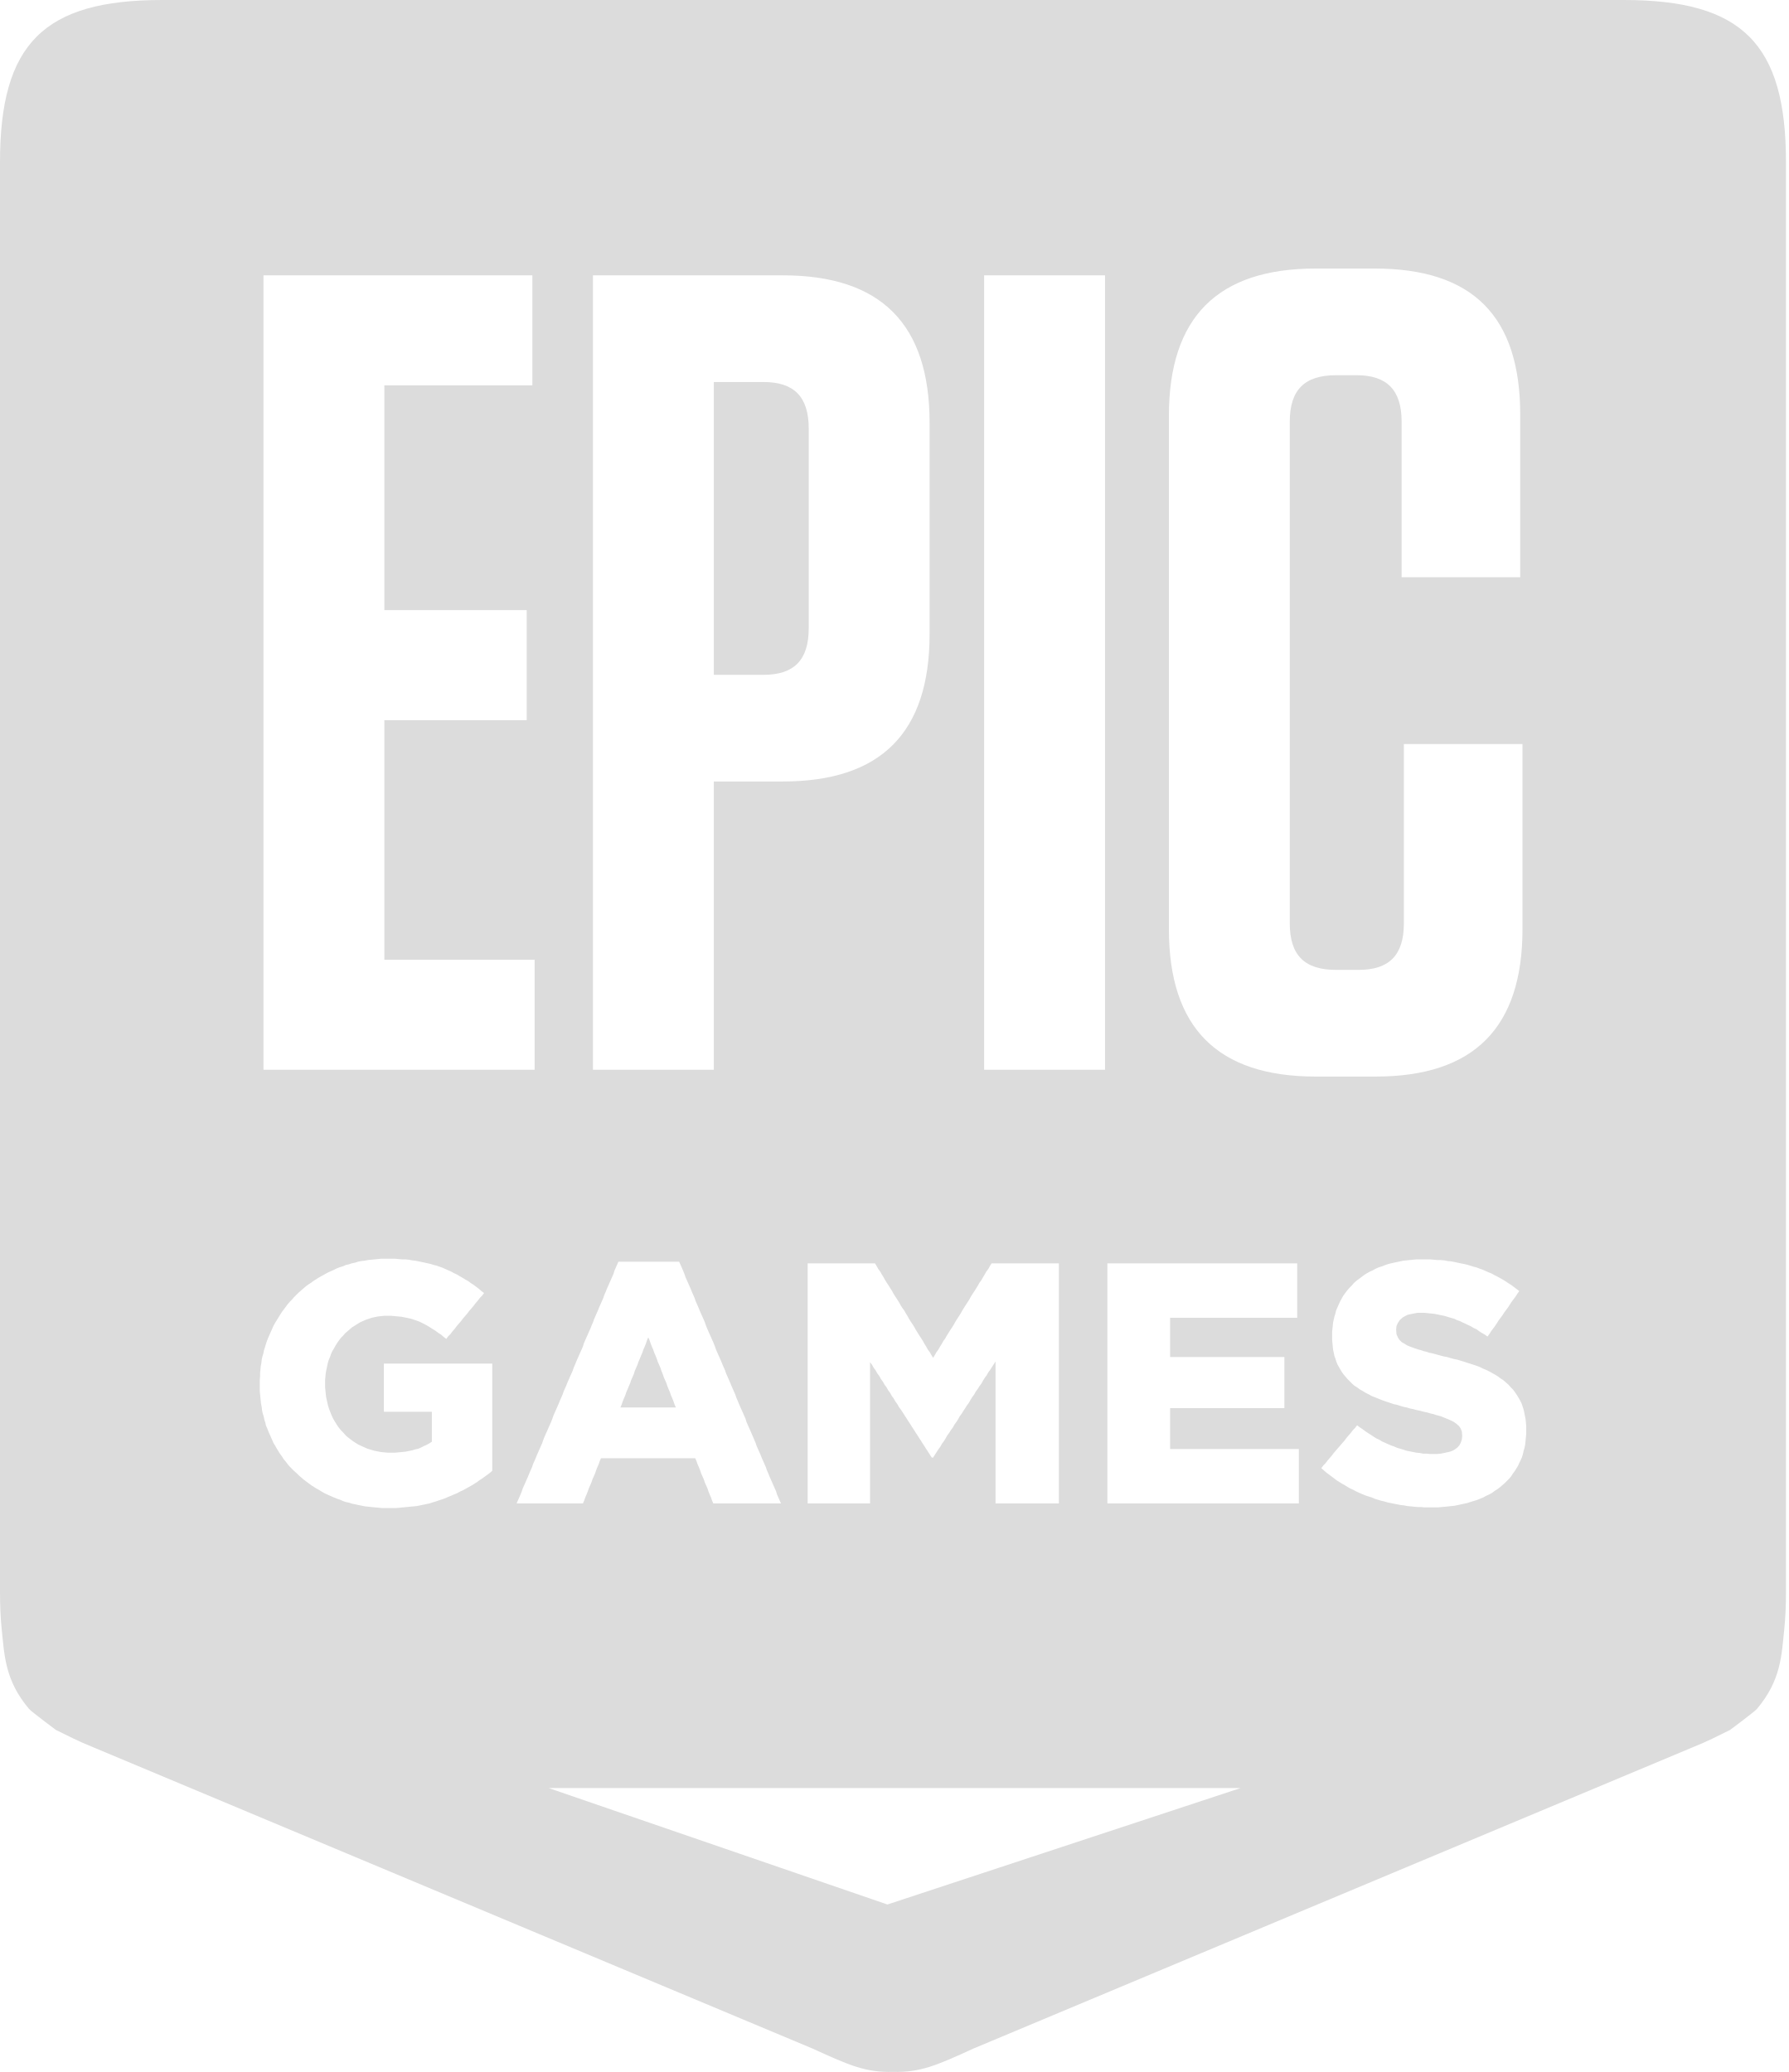
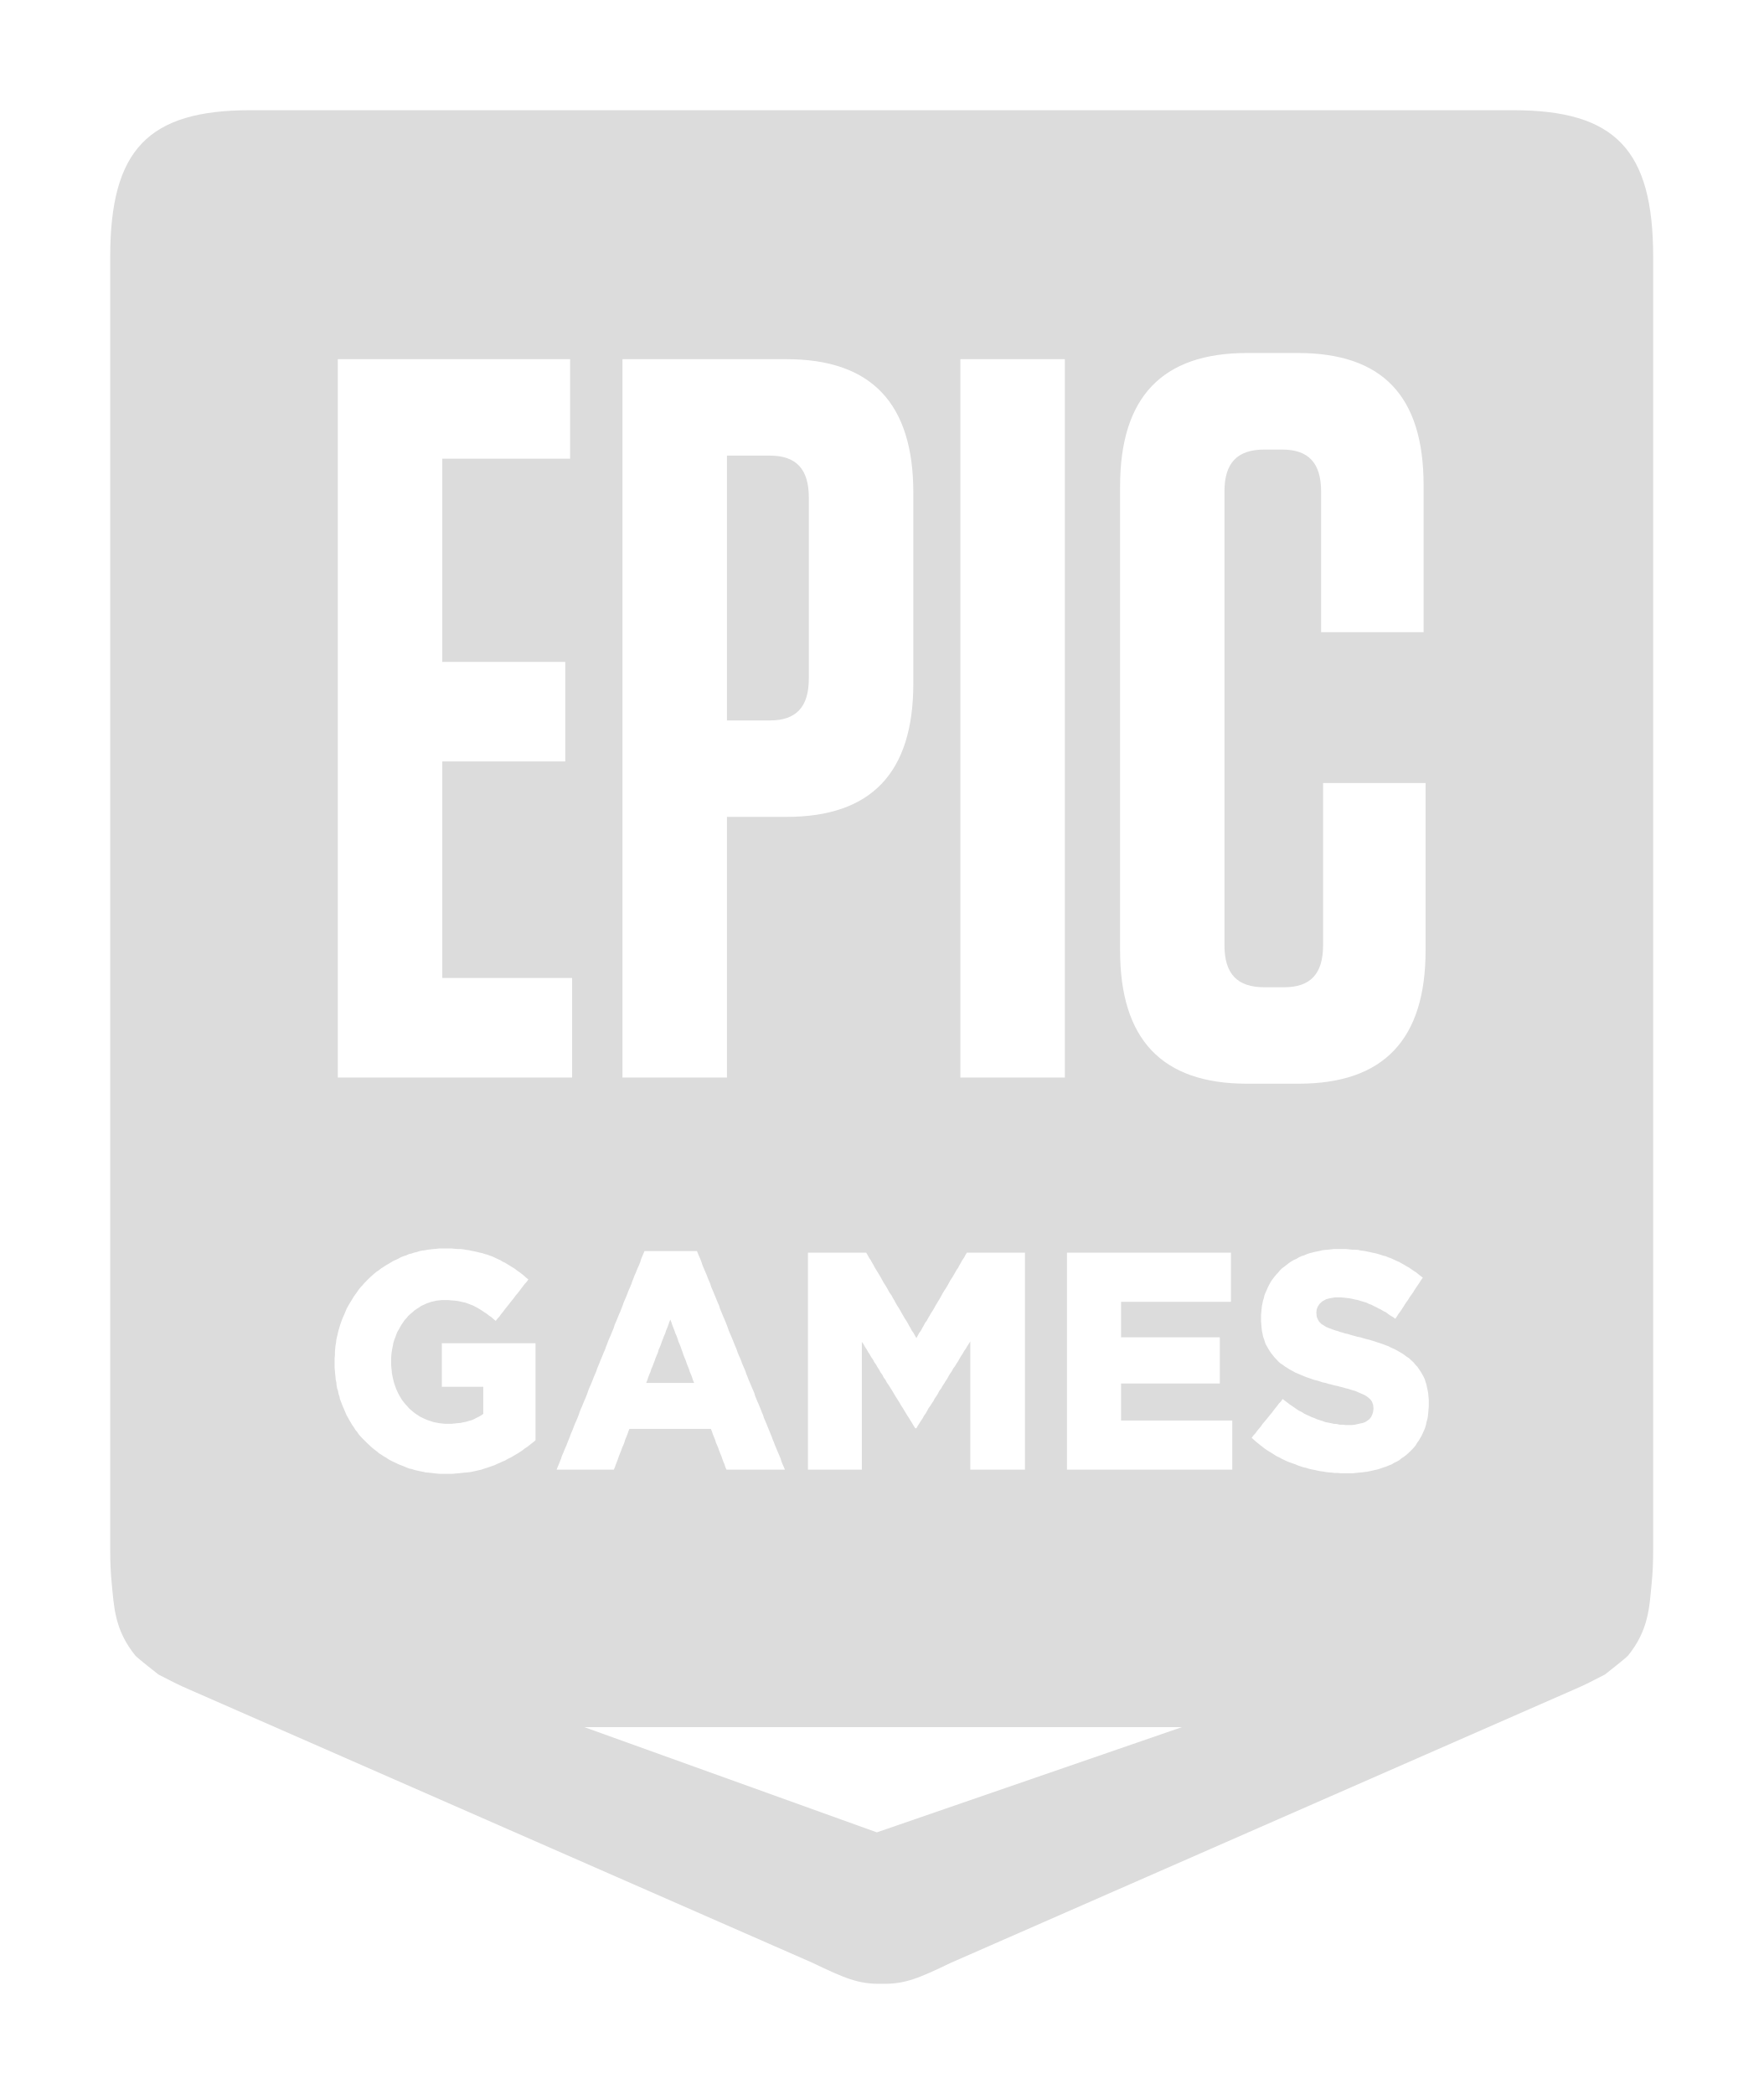
- <svg xmlns="http://www.w3.org/2000/svg" width="648" height="751">
-   <path d="M588.396 0c42.927 0 58.77 15.842 58.77 58.79v518.235c0 4.86-.197 9.375-.626 13.557-.977 9.375-1.161 18.459-9.88 28.802-.85 1.013-9.752 7.637-9.752 7.637-4.79 2.348-8.057 4.077-13.459 6.25L352.656 742.537c-13.54 6.206-19.201 8.625-29.035 8.43v.002h-.077v-.002c-9.833.195-15.495-2.224-29.033-8.43L33.716 633.272c-5.4-2.174-8.67-3.903-13.457-6.251 0 0-8.902-6.624-9.754-7.637-8.718-10.343-8.902-19.427-9.88-28.802C.196 586.4 0 581.885 0 577.025V58.79C0 15.842 15.843 0 58.77 0h529.626zM139.274 261.037h51.578v-39.896h-51.578v-81.448h53.631V99.797h-97.43v287.935h98.246v-39.897h-54.447v-86.798zm369.434 8.643v64.992c0 11.519-5.324 16.863-16.37 16.863h-8.193c-11.46 0-16.784-5.344-16.784-16.863V152.856c0-11.517 5.324-16.861 16.784-16.861h7.37c11.053 0 16.377 5.344 16.377 16.861v56.359h42.977v-58.827c0-35.783-17.193-53.06-52.8-53.06h-21.292c-35.608 0-53.216 17.685-53.216 53.475v185.922c0 35.791 17.608 53.475 53.216 53.475h21.7c35.615 0 53.214-17.684 53.214-53.475V269.68h-42.983zm-152.1 118.052h43.806V99.796h-43.806v287.936zm-63.559-160.01c0 11.518-5.316 16.869-16.37 16.869h-18.014V138.463h18.015c11.053 0 16.37 5.345 16.37 16.861v72.398zm-9.414-127.926h-68.77v287.936h43.8V283.25h24.97c35.614 0 53.214-17.684 53.214-53.467v-76.512c0-35.79-17.6-53.475-53.214-53.475zm269.287 421.22l.12-1.314v-2.87l-.12-1.314-.12-1.195-.239-1.196-.238-1.196-.239-1.076-.352-1.076-.359-1.075-.477-.956-.599-1.077-.59-.956-.718-1.075-.71-.957-.836-.836-.83-.957-.956-.836-.949-.838-.95-.597-.957-.717-.948-.598-1.069-.597-1.076-.599-1.19-.597-1.187-.477-1.188-.599-1.315-.47-1.068-.36-1.07-.358-1.195-.359-1.068-.358-1.188-.359-1.19-.359-1.196-.238-1.308-.359-1.188-.359-1.306-.238-1.308-.36-1.308-.358-1.316-.358-1.188-.24-1.068-.359-1.076-.239-.95-.358-.949-.239-1.428-.477-1.315-.479-1.188-.479-.949-.597-1.076-.597-.83-.838-.478-.717-.59-1.315-.12-1.553v-.24l.12-1.195.47-1.076.717-1.076 1.07-.957.837-.477.95-.479 1.067-.239 1.196-.24 1.308-.238h2.617l1.067.12 1.196.118 1.188.12 1.188.24 1.188.24 1.196.24 1.188.356 1.188.36 1.31.358.956.478 1.068.36.949.476 1.076.48.95.476 1.067.48.958.598 1.068.477.956.717.95.598 1.068.598.956.716.711-.956.597-.956.71-.956.718-.956.71-1.076.598-.956.716-.956.712-.957.596-.956.711-.956.717-.957.599-.956.71-1.075.717-.957.71-.956.598-.956.709-.958-.948-.716-.95-.717-.955-.719-.951-.596-1.075-.717-.949-.599-1.07-.597-1.075-.597-.95-.479-1.069-.597-1.195-.479-1.069-.479-1.068-.477-1.07-.359-1.194-.477-1.07-.24-1.069-.359-1.194-.358-1.07-.239-1.188-.24-1.188-.239-1.076-.238-1.189-.239-1.308-.12-1.188-.239-1.315-.12h-1.188l-1.308-.12-1.308-.118h-5.118l-1.188.118-1.188.12-1.196.12-1.188.12-1.07.24-1.188.238-1.074.238-1.071.24-.95.24-1.075.358-1.188.477-1.188.36-1.076.477-1.068.598-1.07.478-1.076.598-.948.597-.95.717-.956.718-.83.597-.956.837-.83.958-.836.836-.83.956-.718.956-.711.957-.596 1.075-.592 1.077-.477 1.075-.479 1.076-.47 1.076-.24 1.074-.358 1.078-.24 1.076-.239 1.074-.12 1.196-.118 1.076-.12 1.195V485.522l.12 1.313.118 1.196.12 1.195.239 1.076.24 1.196.359.956.35 1.076.359.957.479.83.597 1.074.59.957.6.836.709.836.717.838.83.837.837.836.829.719.956.597.95.717 1.069.598.956.597 1.189.597 1.068.598 1.195.478 1.189.478 1.188.478 1.308.48 1.076.358 1.068.358 1.07.36 1.187.24 1.076.356 1.19.36 1.186.24 1.196.358 1.188.238 1.308.36 1.19.238 1.306.358 1.196.24 1.188.358 1.07.238 1.076.36.948.24.83.24 1.427.595 1.196.479 1.068.478.95.478.957.717.829.717.599.836.478 1.196.118 1.435v.239l-.118 1.196-.36 1.074-.478.958-.71.837-.956.717-.83.478-.956.358-1.07.24-1.068.24-1.196.238-1.308.118H518.171l-1.306-.118h-1.19l-1.194-.239-1.308-.12-1.188-.239-1.188-.238-1.196-.24-1.068-.359-1.19-.359-1.188-.358-1.074-.478-1.071-.358-1.068-.479-1.076-.477-1.07-.479-.947-.599-1.078-.477-.948-.599-1.069-.716-.956-.597-1.07-.717-.955-.718-1.07-.717-.949-.717-.717.956-.83.836-.717.957-.83.956-.717.836-.71.957-.836.956-.711.838-.837.956-.71.836-.837.957-.71.956-.717.836-.83.956-.718.957-.829.838-.717.956.949.836.836.717.95.717.957.718.949.717.95.717.955.598.95.597 1.076.599.949.596 1.07.598 1.074.48 1.07.588 1.069.48 1.074.478 1.19.478 1.069.358 1.188.358 1.075.48 1.189.358 1.188.358 1.07.24 1.194.358 1.188.238 1.188.24 1.19.24 1.195.238 1.188.12 1.188.238 1.308.12 1.195.12 1.19.12h1.306l1.19.12H521.145l1.19-.12 1.306-.12 1.196-.12 1.068-.12 1.19-.118 1.195-.24 1.068-.239 1.07-.239 1.188-.24 1.076-.357 1.188-.36 1.188-.357 1.188-.479 1.196-.479 1.068-.597 1.069-.479 1.076-.597.95-.717.949-.59.956-.717.83-.717.955-.838.71-.717.838-.837.71-.836.598-.956.71-.956.598-.958.597-.956.471-1.074.479-.958.477-1.076.36-1.196.232-1.076.357-1.194.24-1.196.119-1.314.12-1.196zm-83.459 23.902h1.19v-19.719H423.998V510.378H465.414V491.856H423.998v-14.224H470.055v-19.725h-68.782V544.918H469.463zm-86.952 0h1.188V457.907h-24.392l-.597.957-.59 1.075-.718.95-.599 1.075-.589.956-.599 1.078-.709.948-.599 1.077-.596.956-.592.956-.716 1.068-.592.957-.597 1.075-.597.957-.71 1.068-.6.956-.589.956-.599 1.071-.597.955-.71 1.076-.597.957-.598 1.068-.591.957-.717 1.075-.59.95-.598.955-.598 1.076-.71.958-.598 1.076-.592.95-.596 1.075-.71.956-.598 1.068-.597.957-.59-.957-.598-1.068-.719-.956-.59-1.076-.598-.95-.59-1.075-.598-.958-.717-1.076-.59-.956-.6-.949-.589-1.075-.597-.957-.717-1.068-.592-.957-.598-1.076-.589-.955-.599-1.07-.717-.957-.59-.956-.598-1.068-.597-.957-.711-1.075-.597-.957-.591-1.068-.599-.956-.596-.956-.712-1.077-.597-.948-.59-1.078-.598-.956-.599-1.076-.709-.949-.597-1.075-.591-.957H292.662V544.918H315.275v-51.212l.71.956.6 1.084.709.954.597 1.076.718.958.59 1.074.718.964.59 1.076.718.956.597 1.076.71.956.598 1.084.71.956.598 1.076.71.956.598 1.083.717.956.71 1.076.598.956.71 1.083.598.956.718 1.076.589.956.717 1.084.591.956.717 1.074.599.958.71 1.076.597.964.71 1.074.598.956.71 1.076.599.964.716 1.076h.472l.597-.956.711-1.084.597-.956.718-.956.59-1.076.716-.957.591-.963.599-1.074.717-.958.59-.956.718-.962.59-1.076.717-.956.598-.958.591-1.082.717-.956.59-.958.717-1.074.59-.958.718-.962.599-1.076.59-.956.718-.956.59-1.083.716-.957.599-.956.71-.956.598-1.083.59-.956.718-.957.597-1.075.71-.957.598-.956.711-1.084.596-.956v51.452H382.511zm-138.078-35.855l.477 1.076H224.801l.47-1.076.359-1.083.479-1.196.478-1.076.351-1.082.477-1.076.479-1.196.472-1.083.357-1.076.479-1.075.477-1.082.352-1.196.479-1.076.477-1.083.36-1.076.471-1.076.479-1.201.477-1.078.352-1.074.479-1.083.478-1.196.358-1.083.47-1.076.479 1.076.359 1.083.47 1.196.479 1.083.359 1.074.477 1.078.472 1.201.357 1.076.479 1.076.479 1.083.35 1.076.479 1.196.36 1.082.47 1.075.478 1.076.36 1.083.477 1.196.471 1.076.359 1.082.478 1.076.471 1.196.359 1.083zm37.373 35.855h1.187l-.478-1.078-.478-1.076-.47-1.076-.36-1.194-.478-1.07-.478-1.074-.472-1.076-.477-1.076-.477-1.076-.471-1.196-.479-1.076-.36-1.075-.47-1.076-.478-1.076-.478-1.076-.478-1.195-.47-1.076-.479-1.077-.479-1.075-.35-1.076-.479-1.076-.479-1.196-.478-1.074-.471-1.076-.479-1.076-.477-1.076-.472-1.076-.357-1.196-.479-1.075-.472-1.076-.477-1.076-.479-1.076-.477-1.076-.472-1.195-.478-1.076-.358-1.076-.471-1.076-.479-1.074-.478-1.076-.478-1.196-.472-1.076-.478-1.076-.478-1.076-.352-1.075-.477-1.077-.479-1.068-.47-1.196-.479-1.075-.479-1.077-.477-1.076-.47-1.075-.36-1.076-.478-1.196-.47-1.075-.48-1.076-.477-1.076-.478-1.076-.472-1.076-.478-1.196-.358-1.074-.471-1.076-.479-1.076-.477-1.076-.47-1.076-.48-1.195-.478-1.076-.479-1.076-.35-1.076-.479-1.075-.479-1.077-.47-1.195-.479-1.076-.477-1.076-.479-1.076-.47-1.076-.36-1.074-.477-1.196-.472-1.076-.478-1.076-.478-1.076h-22.016l-.47 1.076-.479 1.076-.477 1.076-.36 1.196-.471 1.074-.477 1.076-.479 1.076-.47 1.076-.48 1.076-.478 1.195-.479 1.077-.35 1.075-.479 1.076-.479 1.076-.47 1.076-.479 1.195-.477 1.076-.472 1.076-.478 1.076-.358 1.076-.478 1.074-.472 1.196-.477 1.076-.479 1.076-.472 1.076-.477 1.076-.479 1.075-.358 1.196-.471 1.076-.479 1.075-.477 1.076-.472 1.077-.477 1.075-.478 1.196-.472 1.068-.358 1.077-.479 1.075-.477 1.076-.471 1.076-.479 1.076-.478 1.196-.471 1.076-.479 1.074-.358 1.076-.478 1.076-.472 1.076-.477 1.195-.477 1.076-.472 1.076-.478 1.076-.478 1.076-.359 1.075-.47 1.196-.48 1.076-.478 1.076-.47 1.076-.48 1.076-.478 1.074-.47 1.196-.36 1.076-.477 1.076-.478 1.075-.472 1.077-.478 1.076-.478 1.195-.471 1.076-.479 1.076-.357 1.076-.479 1.075-.47 1.076-.479 1.196-.479 1.076-.47 1.076-.478 1.076-.478 1.074-.359 1.07-.472 1.194-.477 1.076-.479 1.076-.47 1.078H211.228l.478-1.078.359-1.076.477-1.076.472-1.194.359-1.07.479-1.074.47-1.076.359-1.076.479-1.076.477-1.076.352-1.076.477-1.195.479-1.076.359-1.076.47-1.076H251.927l.479 1.076.359 1.076.478 1.076.472 1.195.358 1.076.478 1.076.478 1.076.352 1.076.478 1.076.478 1.074.352 1.07.478 1.194.478 1.076.358 1.076.472 1.078H281.806zm-104.257-11.112l.829-.716V494.247h-39.272v17.445h17.376v10.878l-.95.598-.837.478-1.068.478-.956.48-1.07.476-1.068.24-1.188.358-1.196.238-1.188.24-1.188.12-1.308.12-1.316.12H140.414l-1.308-.12-1.188-.12-1.188-.238-1.196-.24-1.188-.359-1.19-.359-1.074-.477-1.068-.479-1.07-.478-.957-.598-.948-.597-.949-.717-.957-.718-.828-.717-.719-.836-.83-.837-.717-.836-.71-.958-.598-.956-.597-.956-.59-1.076-.478-1.077-.479-1.195-.352-.956-.358-1.076-.239-1.074-.24-1.078-.239-1.074-.12-1.196-.118-1.076-.112-1.195V500.096l.112-1.194.118-1.195.24-1.316.239-1.075.239-1.189.358-1.195.472-1.076.359-1.076.477-1.076.599-.956.59-1.076.597-.956.592-.837.717-.956.83-.837.717-.836.829-.718.837-.717.83-.716.957-.599.948-.598.956-.598 1.07-.477 1.069-.479 1.068-.358 1.076-.358 1.069-.24 1.188-.238 1.076-.12 1.188-.119h2.496l1.315.119 1.308.12 1.189.118 1.188.24 1.188.24 1.076.238 1.068.358 1.07.36.955.358.95.478.956.478 1.068.598.95.596.956.6.95.596.949.718.956.598.95.836.955.718.711-.956.836-.838.712-.956.836-.956.71-.956.717-.837.83-.956.716-.956.831-.956.717-.839.71-.956.837-.956.71-.836.718-.957.83-.956.717-.956.829-.836.717-.957-.949-.718-.956-.836-.95-.717-.955-.717-.95-.599-.949-.716-1.076-.599-.95-.597-1.067-.597-.958-.598-1.068-.478-1.069-.598-1.076-.478-1.068-.479-1.07-.477-1.075-.359-.95-.359-1.068-.238-1.076-.359-1.07-.24-1.068-.239-1.075-.238-1.19-.239-1.187-.24-1.076-.119-1.308-.24-1.188-.118h-1.188l-1.308-.12-1.316-.12h-5.111l-1.196.12-1.19.12-1.186.118-1.19.12-1.194.24-1.19.12-1.187.238-1.07.358-1.194.24-1.068.358-1.068.24-1.078.477-1.188.36-.949.357-1.19.6-1.074.476-1.07.48-1.067.596-1.076.598-1.07.598-.948.598-.957.597-.95.717-.955.598-.95.717-.83.717-.956.838-.83.716-.836.838-.83.835-.718.837-.829.836-.717.84-.711.955-.717.956-.71.956-.598.956-.596.956-.592.957-.598.956-.597 1.076-.47 1.076-.48 1.076-.477 1.076-.472 1.075-.478 1.196-.359 1.076-.359 1.195-.35 1.076-.24 1.196-.359 1.194-.239 1.076-.118 1.196-.239 1.188-.121 1.315-.112 1.196v1.195l-.119 1.314v3.946l.119 1.194.112 1.196.121 1.196.117 1.075.24 1.196.12 1.076.239 1.195.359 1.077.238 1.195.352 1.074.239 1.076.479 1.078.358.956.472 1.074.478 1.076.478 1.076.471 1.076.597.956.598 1.076.592.958.596.954.71.958.598.956.717.837.71.956.718.836.83.837.837.838.829.716.837.837.83.717.836.718.95.717.95.716.956.719.949.596.956.598 1.07.598.947.592 1.078.597 1.068.479 1.069.477 1.076.477 1.187.48 1.069.358 1.07.477 1.075.36 1.188.239 1.07.358 1.194.24 1.068.238 1.19.24 1.188.238 1.196.12 1.188.12 1.188.12 1.308.12 1.188.118h5.12l1.306-.119 1.196-.12 1.308-.119 1.188-.12 1.308-.12 1.19-.12 1.194-.238 1.188-.239 1.07-.239 1.196-.238 1.068-.36 1.188-.358 1.069-.36 1.075-.358 1.07-.359 1.068-.479 1.196-.477 1.068-.479 1.188-.477 1.07-.599 1.074-.47 1.07-.598 1.069-.598 1.076-.596.95-.599.955-.597.95-.718.949-.597.956-.717.83-.599.957-.717zm21.256 114.277l122.757 42.206 127.982-42.206h-250.74z" fill="#DCDCDC" fill-rule="evenodd" />
+ <svg xmlns="http://www.w3.org/2000/svg" width="16" height="19" viewBox="0 0 16 19" fill="none">
+   <path fill-rule="evenodd" clip-rule="evenodd" d="M13.729 1C14.657 1 15 1.359 15 2.331V14.062C15 14.172 14.996 14.274 14.986 14.369C14.965 14.581 14.961 14.787 14.773 15.021C14.754 15.044 14.562 15.194 14.562 15.194C14.458 15.247 14.387 15.286 14.271 15.335L8.629 17.809C8.336 17.949 8.214 18.004 8.001 18L7.999 18C7.786 18.004 7.664 17.949 7.371 17.809L1.729 15.335C1.613 15.286 1.542 15.247 1.438 15.194C1.438 15.194 1.246 15.044 1.227 15.021C1.039 14.787 1.035 14.581 1.014 14.369C1.004 14.274 1 14.172 1 14.062V2.331C1 1.359 1.343 1 2.271 1H13.729ZM4.013 6.909H5.129V6.006H4.013V4.162H5.173V3.259H3.065V9.777H5.191V8.874H4.013V6.909ZM12.005 7.105V8.576C12.005 8.837 11.89 8.958 11.651 8.958H11.473C11.226 8.958 11.11 8.837 11.11 8.576V4.46C11.11 4.2 11.226 4.079 11.473 4.079H11.633C11.872 4.079 11.987 4.2 11.987 4.46V5.736H12.917V4.404C12.917 3.594 12.545 3.203 11.775 3.203H11.314C10.544 3.203 10.163 3.604 10.163 4.414V8.623C10.163 9.433 10.544 9.833 11.314 9.833H11.783C12.554 9.833 12.935 9.433 12.935 8.623V7.105H12.005ZM8.714 9.777H9.662V3.259H8.714V9.777ZM7.339 6.155C7.339 6.416 7.224 6.537 6.985 6.537H6.596V4.134H6.985C7.224 4.134 7.339 4.255 7.339 4.516L7.339 6.155ZM7.136 3.259H5.648V9.777H6.596V7.412H7.136C7.906 7.412 8.287 7.012 8.287 6.202V4.47C8.287 3.659 7.906 3.259 7.136 3.259ZM12.961 12.794L12.964 12.765V12.7L12.961 12.67L12.959 12.643L12.954 12.616L12.948 12.589L12.943 12.564L12.935 12.54L12.928 12.516L12.918 12.494L12.905 12.47L12.892 12.448L12.876 12.424L12.861 12.402L12.843 12.383L12.825 12.361L12.804 12.342L12.784 12.323L12.763 12.31L12.742 12.294L12.722 12.28L12.699 12.267L12.675 12.253L12.65 12.24L12.624 12.229L12.598 12.215L12.57 12.205L12.547 12.196L12.524 12.188L12.498 12.18L12.475 12.172L12.449 12.164L12.423 12.156L12.397 12.15L12.369 12.142L12.343 12.134L12.315 12.129L12.287 12.121L12.258 12.113L12.23 12.104L12.204 12.099L12.181 12.091L12.158 12.085L12.137 12.077L12.117 12.072L12.086 12.061L12.057 12.05L12.032 12.04L12.011 12.026L11.988 12.012L11.97 11.993L11.96 11.977L11.947 11.947L11.944 11.912V11.907L11.947 11.88L11.957 11.855L11.973 11.831L11.996 11.809L12.014 11.799L12.034 11.788L12.057 11.782L12.083 11.777L12.112 11.772H12.168L12.191 11.774L12.217 11.777L12.243 11.78L12.269 11.785L12.294 11.791L12.32 11.796L12.346 11.804L12.372 11.812L12.4 11.82L12.421 11.831L12.444 11.839L12.464 11.85L12.488 11.861L12.508 11.872L12.531 11.883L12.552 11.896L12.575 11.907L12.596 11.923L12.616 11.937L12.639 11.95L12.66 11.966L12.675 11.945L12.688 11.923L12.704 11.902L12.719 11.88L12.735 11.855L12.748 11.834L12.763 11.812L12.778 11.791L12.791 11.769L12.807 11.747L12.822 11.726L12.835 11.704L12.851 11.68L12.866 11.658L12.881 11.636L12.894 11.615L12.91 11.593L12.889 11.577L12.869 11.561L12.848 11.544L12.827 11.531L12.804 11.515L12.784 11.501L12.76 11.488L12.737 11.474L12.717 11.463L12.694 11.45L12.668 11.439L12.645 11.428L12.621 11.417L12.598 11.409L12.572 11.398L12.549 11.393L12.526 11.385L12.5 11.377L12.477 11.371L12.451 11.366L12.426 11.36L12.402 11.355L12.377 11.35L12.348 11.347L12.323 11.341L12.294 11.339H12.269L12.24 11.336L12.212 11.333H12.101L12.076 11.336L12.05 11.339L12.024 11.341L11.998 11.344L11.975 11.35L11.95 11.355L11.926 11.36L11.903 11.366L11.883 11.371L11.859 11.379L11.834 11.39L11.808 11.398L11.785 11.409L11.762 11.423L11.738 11.433L11.715 11.447L11.695 11.46L11.674 11.477L11.653 11.493L11.635 11.506L11.615 11.525L11.597 11.547L11.579 11.566L11.561 11.588L11.545 11.609L11.53 11.631L11.517 11.655L11.504 11.68L11.494 11.704L11.483 11.728L11.473 11.753L11.468 11.777L11.46 11.801L11.455 11.826L11.45 11.85L11.447 11.877L11.445 11.902L11.442 11.929V11.991L11.445 12.021L11.447 12.048L11.45 12.075L11.455 12.099L11.46 12.126L11.468 12.148L11.476 12.172L11.483 12.194L11.494 12.213L11.507 12.237L11.52 12.258L11.533 12.277L11.548 12.296L11.563 12.315L11.581 12.334L11.599 12.353L11.617 12.37L11.638 12.383L11.659 12.399L11.682 12.413L11.702 12.426L11.728 12.44L11.751 12.453L11.777 12.464L11.803 12.475L11.829 12.486L11.857 12.497L11.88 12.505L11.903 12.513L11.926 12.521L11.952 12.527L11.975 12.534L12.001 12.543L12.027 12.548L12.053 12.556L12.078 12.562L12.107 12.57L12.132 12.575L12.161 12.583L12.186 12.589L12.212 12.597L12.235 12.602L12.258 12.61L12.279 12.616L12.297 12.621L12.328 12.635L12.354 12.646L12.377 12.656L12.397 12.667L12.418 12.683L12.436 12.7L12.449 12.719L12.459 12.746L12.462 12.778V12.784L12.459 12.811L12.451 12.835L12.441 12.857L12.426 12.876L12.405 12.892L12.387 12.903L12.367 12.911L12.343 12.916L12.32 12.921L12.294 12.927L12.266 12.93H12.21L12.181 12.927H12.155L12.13 12.921L12.101 12.919L12.076 12.913L12.05 12.908L12.024 12.903L12.001 12.894L11.975 12.886L11.95 12.878L11.926 12.867L11.903 12.859L11.88 12.848L11.857 12.838L11.834 12.827L11.813 12.813L11.79 12.802L11.769 12.789L11.746 12.773L11.726 12.759L11.702 12.743L11.682 12.727L11.659 12.71L11.638 12.694L11.623 12.716L11.604 12.735L11.589 12.756L11.571 12.778L11.556 12.797L11.54 12.819L11.522 12.84L11.507 12.859L11.489 12.881L11.473 12.9L11.455 12.921L11.44 12.943L11.424 12.962L11.406 12.984L11.391 13.005L11.373 13.024L11.357 13.046L11.378 13.065L11.396 13.081L11.416 13.097L11.437 13.114L11.458 13.13L11.478 13.146L11.499 13.16L11.52 13.173L11.543 13.187L11.563 13.2L11.586 13.214L11.61 13.225L11.633 13.238L11.656 13.249L11.679 13.26L11.705 13.27L11.728 13.278L11.754 13.287L11.777 13.297L11.803 13.306L11.829 13.314L11.852 13.319L11.877 13.327L11.903 13.333L11.929 13.338L11.955 13.344L11.98 13.349L12.006 13.352L12.032 13.357L12.06 13.36L12.086 13.362L12.112 13.365H12.14L12.166 13.368H12.274L12.3 13.365L12.328 13.362L12.354 13.36L12.377 13.357L12.402 13.354L12.428 13.349L12.451 13.344L12.475 13.338L12.5 13.333L12.524 13.325L12.549 13.316L12.575 13.308L12.601 13.297L12.627 13.287L12.65 13.273L12.673 13.262L12.696 13.249L12.717 13.232L12.737 13.219L12.758 13.203L12.776 13.187L12.796 13.168L12.812 13.152L12.83 13.133L12.845 13.114L12.858 13.092L12.874 13.07L12.886 13.049L12.899 13.027L12.91 13.003L12.92 12.981L12.93 12.957L12.938 12.93L12.943 12.905L12.951 12.878L12.956 12.851L12.959 12.821L12.961 12.794ZM11.156 13.335H11.181V12.889H10.172V12.553H11.068V12.134H10.172V11.812H11.169V11.366H9.681V13.335H11.156ZM9.275 13.335H9.3V11.366H8.773L8.76 11.387L8.747 11.412L8.732 11.433L8.719 11.457L8.706 11.479L8.693 11.504L8.678 11.525L8.665 11.549L8.652 11.571L8.639 11.593L8.623 11.617L8.611 11.639L8.598 11.663L8.585 11.685L8.569 11.709L8.556 11.73L8.544 11.752L8.531 11.776L8.518 11.798L8.503 11.822L8.49 11.844L8.477 11.868L8.464 11.89L8.448 11.914L8.436 11.936L8.423 11.957L8.41 11.982L8.394 12.003L8.381 12.028L8.369 12.049L8.356 12.073L8.34 12.095L8.327 12.119L8.315 12.141L8.302 12.119L8.289 12.095L8.273 12.073L8.261 12.049L8.248 12.028L8.235 12.003L8.222 11.982L8.206 11.957L8.194 11.936L8.181 11.914L8.168 11.89L8.155 11.868L8.139 11.844L8.127 11.822L8.114 11.798L8.101 11.776L8.088 11.752L8.072 11.73L8.06 11.709L8.047 11.685L8.034 11.663L8.018 11.639L8.006 11.617L7.993 11.593L7.98 11.571L7.967 11.549L7.952 11.525L7.939 11.504L7.926 11.479L7.913 11.457L7.9 11.433L7.885 11.412L7.872 11.387L7.859 11.366H7.331V13.335H7.82V12.176L7.836 12.198L7.849 12.222L7.864 12.244L7.877 12.268L7.892 12.29L7.905 12.314L7.921 12.336L7.933 12.36L7.949 12.382L7.962 12.406L7.977 12.428L7.99 12.453L8.006 12.474L8.018 12.499L8.034 12.52L8.047 12.545L8.062 12.566L8.078 12.591L8.091 12.612L8.106 12.637L8.119 12.659L8.134 12.683L8.147 12.704L8.163 12.729L8.175 12.751L8.191 12.775L8.204 12.797L8.219 12.821L8.232 12.843L8.248 12.867L8.261 12.889L8.276 12.913L8.289 12.935L8.304 12.959H8.315L8.327 12.938L8.343 12.913L8.356 12.892L8.371 12.87L8.384 12.846L8.4 12.824L8.412 12.802L8.425 12.778L8.441 12.756L8.454 12.735L8.469 12.713L8.482 12.688L8.497 12.667L8.51 12.645L8.523 12.62L8.539 12.599L8.551 12.577L8.567 12.553L8.58 12.531L8.595 12.509L8.608 12.485L8.621 12.463L8.636 12.442L8.649 12.417L8.665 12.396L8.678 12.374L8.693 12.352L8.706 12.328L8.719 12.306L8.734 12.284L8.747 12.26L8.762 12.239L8.775 12.217L8.791 12.192L8.804 12.171V13.335H9.275ZM6.288 12.524L6.298 12.548H5.863L5.873 12.524L5.881 12.499L5.891 12.472L5.902 12.448L5.909 12.423L5.92 12.399L5.93 12.372L5.94 12.347L5.948 12.323L5.958 12.299L5.969 12.274L5.976 12.247L5.987 12.223L5.997 12.198L6.005 12.174L6.015 12.149L6.025 12.122L6.036 12.098L6.043 12.074L6.054 12.049L6.064 12.022L6.072 11.998L6.082 11.973L6.092 11.998L6.1 12.022L6.11 12.049L6.12 12.074L6.128 12.098L6.139 12.122L6.149 12.149L6.156 12.174L6.167 12.198L6.177 12.223L6.185 12.247L6.195 12.274L6.203 12.299L6.213 12.323L6.223 12.347L6.231 12.372L6.242 12.399L6.252 12.423L6.259 12.448L6.27 12.472L6.28 12.499L6.288 12.524ZM7.096 13.335H7.122L7.112 13.311L7.101 13.287L7.091 13.262L7.083 13.235L7.073 13.211L7.063 13.187L7.052 13.162L7.042 13.138L7.032 13.114L7.022 13.087L7.011 13.062L7.003 13.038L6.993 13.014L6.983 12.989L6.973 12.965L6.962 12.938L6.952 12.913L6.942 12.889L6.931 12.865L6.924 12.84L6.913 12.816L6.903 12.789L6.893 12.765L6.883 12.74L6.872 12.716L6.862 12.691L6.852 12.667L6.844 12.64L6.834 12.616L6.823 12.591L6.813 12.567L6.803 12.543L6.792 12.518L6.782 12.491L6.772 12.467L6.764 12.443L6.754 12.418L6.743 12.394L6.733 12.37L6.723 12.342L6.713 12.318L6.702 12.294L6.692 12.269L6.684 12.245L6.674 12.221L6.664 12.197L6.653 12.169L6.643 12.145L6.633 12.121L6.622 12.096L6.612 12.072L6.604 12.048L6.594 12.021L6.584 11.996L6.574 11.972L6.563 11.947L6.553 11.923L6.543 11.899L6.532 11.872L6.525 11.847L6.514 11.823L6.504 11.799L6.494 11.774L6.484 11.75L6.473 11.723L6.463 11.699L6.452 11.674L6.445 11.65L6.435 11.626L6.424 11.601L6.414 11.574L6.404 11.55L6.393 11.525L6.383 11.501L6.373 11.477L6.365 11.452L6.355 11.425L6.344 11.401L6.334 11.377L6.324 11.352H5.848L5.837 11.377L5.827 11.401L5.817 11.425L5.809 11.452L5.799 11.477L5.788 11.501L5.778 11.525L5.768 11.55L5.757 11.574L5.747 11.601L5.737 11.626L5.729 11.65L5.719 11.674L5.708 11.699L5.698 11.723L5.688 11.75L5.678 11.774L5.667 11.799L5.657 11.823L5.649 11.847L5.639 11.872L5.629 11.899L5.618 11.923L5.608 11.947L5.598 11.972L5.588 11.996L5.577 12.021L5.569 12.048L5.559 12.072L5.549 12.096L5.539 12.121L5.528 12.145L5.518 12.169L5.508 12.197L5.498 12.221L5.49 12.245L5.479 12.269L5.469 12.294L5.459 12.318L5.449 12.342L5.438 12.37L5.428 12.394L5.418 12.418L5.41 12.443L5.4 12.467L5.389 12.491L5.379 12.518L5.369 12.543L5.359 12.567L5.348 12.591L5.338 12.616L5.33 12.64L5.32 12.667L5.31 12.691L5.299 12.716L5.289 12.74L5.279 12.765L5.268 12.789L5.258 12.816L5.25 12.84L5.24 12.865L5.23 12.889L5.219 12.913L5.209 12.938L5.199 12.965L5.189 12.989L5.178 13.014L5.17 13.038L5.16 13.062L5.15 13.087L5.14 13.114L5.129 13.138L5.119 13.162L5.109 13.187L5.098 13.211L5.091 13.235L5.08 13.262L5.07 13.287L5.06 13.311L5.05 13.335H5.569L5.58 13.311L5.588 13.287L5.598 13.262L5.608 13.235L5.616 13.211L5.626 13.187L5.636 13.162L5.644 13.138L5.655 13.114L5.665 13.089L5.672 13.065L5.683 13.038L5.693 13.014L5.701 12.989L5.711 12.965H6.45L6.46 12.989L6.468 13.014L6.478 13.038L6.489 13.065L6.496 13.089L6.507 13.114L6.517 13.138L6.525 13.162L6.535 13.187L6.545 13.211L6.553 13.235L6.563 13.262L6.574 13.287L6.581 13.311L6.592 13.335H7.096ZM4.841 13.084L4.859 13.068V12.188H4.009V12.583H4.385V12.829L4.365 12.843L4.346 12.854L4.323 12.865L4.303 12.876L4.28 12.886L4.256 12.892L4.231 12.9L4.205 12.905L4.179 12.911L4.153 12.913L4.125 12.916L4.097 12.919H4.038L4.009 12.916L3.984 12.913L3.958 12.908L3.932 12.903L3.906 12.894L3.881 12.886L3.857 12.876L3.834 12.865L3.811 12.854L3.79 12.84L3.77 12.827L3.749 12.811L3.729 12.794L3.711 12.778L3.695 12.759L3.677 12.74L3.662 12.721L3.646 12.7L3.633 12.678L3.62 12.656L3.608 12.632L3.597 12.608L3.587 12.581L3.579 12.559L3.572 12.534L3.566 12.51L3.561 12.486L3.556 12.461L3.554 12.434L3.551 12.41L3.549 12.383V12.321L3.551 12.294L3.554 12.267L3.559 12.237L3.564 12.213L3.569 12.186L3.577 12.159L3.587 12.134L3.595 12.11L3.605 12.085L3.618 12.064L3.631 12.04L3.644 12.018L3.657 11.999L3.672 11.977L3.69 11.958L3.705 11.939L3.723 11.923L3.742 11.907L3.76 11.891L3.78 11.877L3.801 11.864L3.821 11.85L3.845 11.839L3.868 11.828L3.891 11.82L3.914 11.812L3.937 11.807L3.963 11.801L3.986 11.799L4.012 11.796H4.066L4.094 11.799L4.123 11.801L4.148 11.804L4.174 11.809L4.2 11.815L4.223 11.82L4.246 11.828L4.269 11.837L4.29 11.845L4.31 11.855L4.331 11.866L4.354 11.88L4.375 11.893L4.395 11.907L4.416 11.92L4.437 11.937L4.457 11.95L4.478 11.969L4.498 11.985L4.514 11.964L4.532 11.945L4.547 11.923L4.565 11.902L4.581 11.88L4.596 11.861L4.614 11.839L4.63 11.818L4.648 11.796L4.663 11.777L4.679 11.755L4.697 11.734L4.712 11.715L4.728 11.693L4.745 11.671L4.761 11.65L4.779 11.631L4.794 11.609L4.774 11.593L4.753 11.574L4.733 11.558L4.712 11.542L4.691 11.528L4.671 11.512L4.648 11.498L4.627 11.485L4.604 11.471L4.583 11.458L4.56 11.447L4.537 11.433L4.514 11.423L4.491 11.412L4.468 11.401L4.444 11.393L4.424 11.385L4.401 11.379L4.377 11.371L4.354 11.366L4.331 11.36L4.308 11.355L4.282 11.35L4.256 11.344L4.233 11.341L4.205 11.336L4.179 11.333H4.153L4.125 11.331L4.097 11.328H3.986L3.96 11.331L3.935 11.333L3.909 11.336L3.883 11.339L3.857 11.344L3.832 11.347L3.806 11.352L3.783 11.36L3.757 11.366L3.734 11.374L3.711 11.379L3.687 11.39L3.662 11.398L3.641 11.406L3.615 11.42L3.592 11.431L3.569 11.441L3.546 11.455L3.523 11.469L3.5 11.482L3.479 11.496L3.458 11.509L3.438 11.525L3.417 11.539L3.397 11.555L3.379 11.571L3.358 11.59L3.34 11.607L3.322 11.626L3.304 11.644L3.288 11.663L3.27 11.682L3.255 11.701L3.24 11.723L3.224 11.745L3.209 11.766L3.196 11.788L3.183 11.809L3.17 11.831L3.157 11.853L3.144 11.877L3.134 11.902L3.124 11.926L3.113 11.95L3.103 11.975L3.093 12.002L3.085 12.026L3.077 12.053L3.07 12.077L3.064 12.104L3.057 12.132L3.052 12.156L3.049 12.183L3.044 12.21L3.041 12.24L3.039 12.267V12.294L3.036 12.323V12.413L3.039 12.44L3.041 12.467L3.044 12.494L3.046 12.518L3.052 12.545L3.054 12.57L3.059 12.597L3.067 12.621L3.072 12.648L3.08 12.672L3.085 12.697L3.095 12.721L3.103 12.743L3.113 12.767L3.124 12.792L3.134 12.816L3.144 12.84L3.157 12.862L3.17 12.886L3.183 12.908L3.196 12.93L3.211 12.951L3.224 12.973L3.24 12.992L3.255 13.014L3.27 13.032L3.288 13.051L3.307 13.07L3.324 13.087L3.343 13.105L3.361 13.122L3.379 13.138L3.399 13.154L3.42 13.17L3.44 13.187L3.461 13.2L3.482 13.214L3.505 13.227L3.525 13.241L3.549 13.254L3.572 13.265L3.595 13.276L3.618 13.287L3.644 13.297L3.667 13.306L3.69 13.316L3.713 13.325L3.739 13.33L3.762 13.338L3.788 13.344L3.811 13.349L3.837 13.354L3.862 13.36L3.888 13.362L3.914 13.365L3.94 13.368L3.968 13.371L3.994 13.373H4.104L4.133 13.37L4.159 13.368L4.187 13.365L4.213 13.362L4.241 13.36L4.267 13.357L4.292 13.352L4.318 13.346L4.341 13.341L4.367 13.335L4.39 13.327L4.416 13.319L4.439 13.311L4.462 13.303L4.486 13.295L4.509 13.284L4.535 13.273L4.558 13.262L4.583 13.252L4.606 13.238L4.63 13.227L4.653 13.214L4.676 13.2L4.699 13.187L4.72 13.173L4.74 13.16L4.761 13.143L4.782 13.13L4.802 13.114L4.82 13.1L4.841 13.084ZM5.301 15.671L7.956 16.626L10.725 15.671H5.301Z" fill="#DCDCDC" />
</svg>
